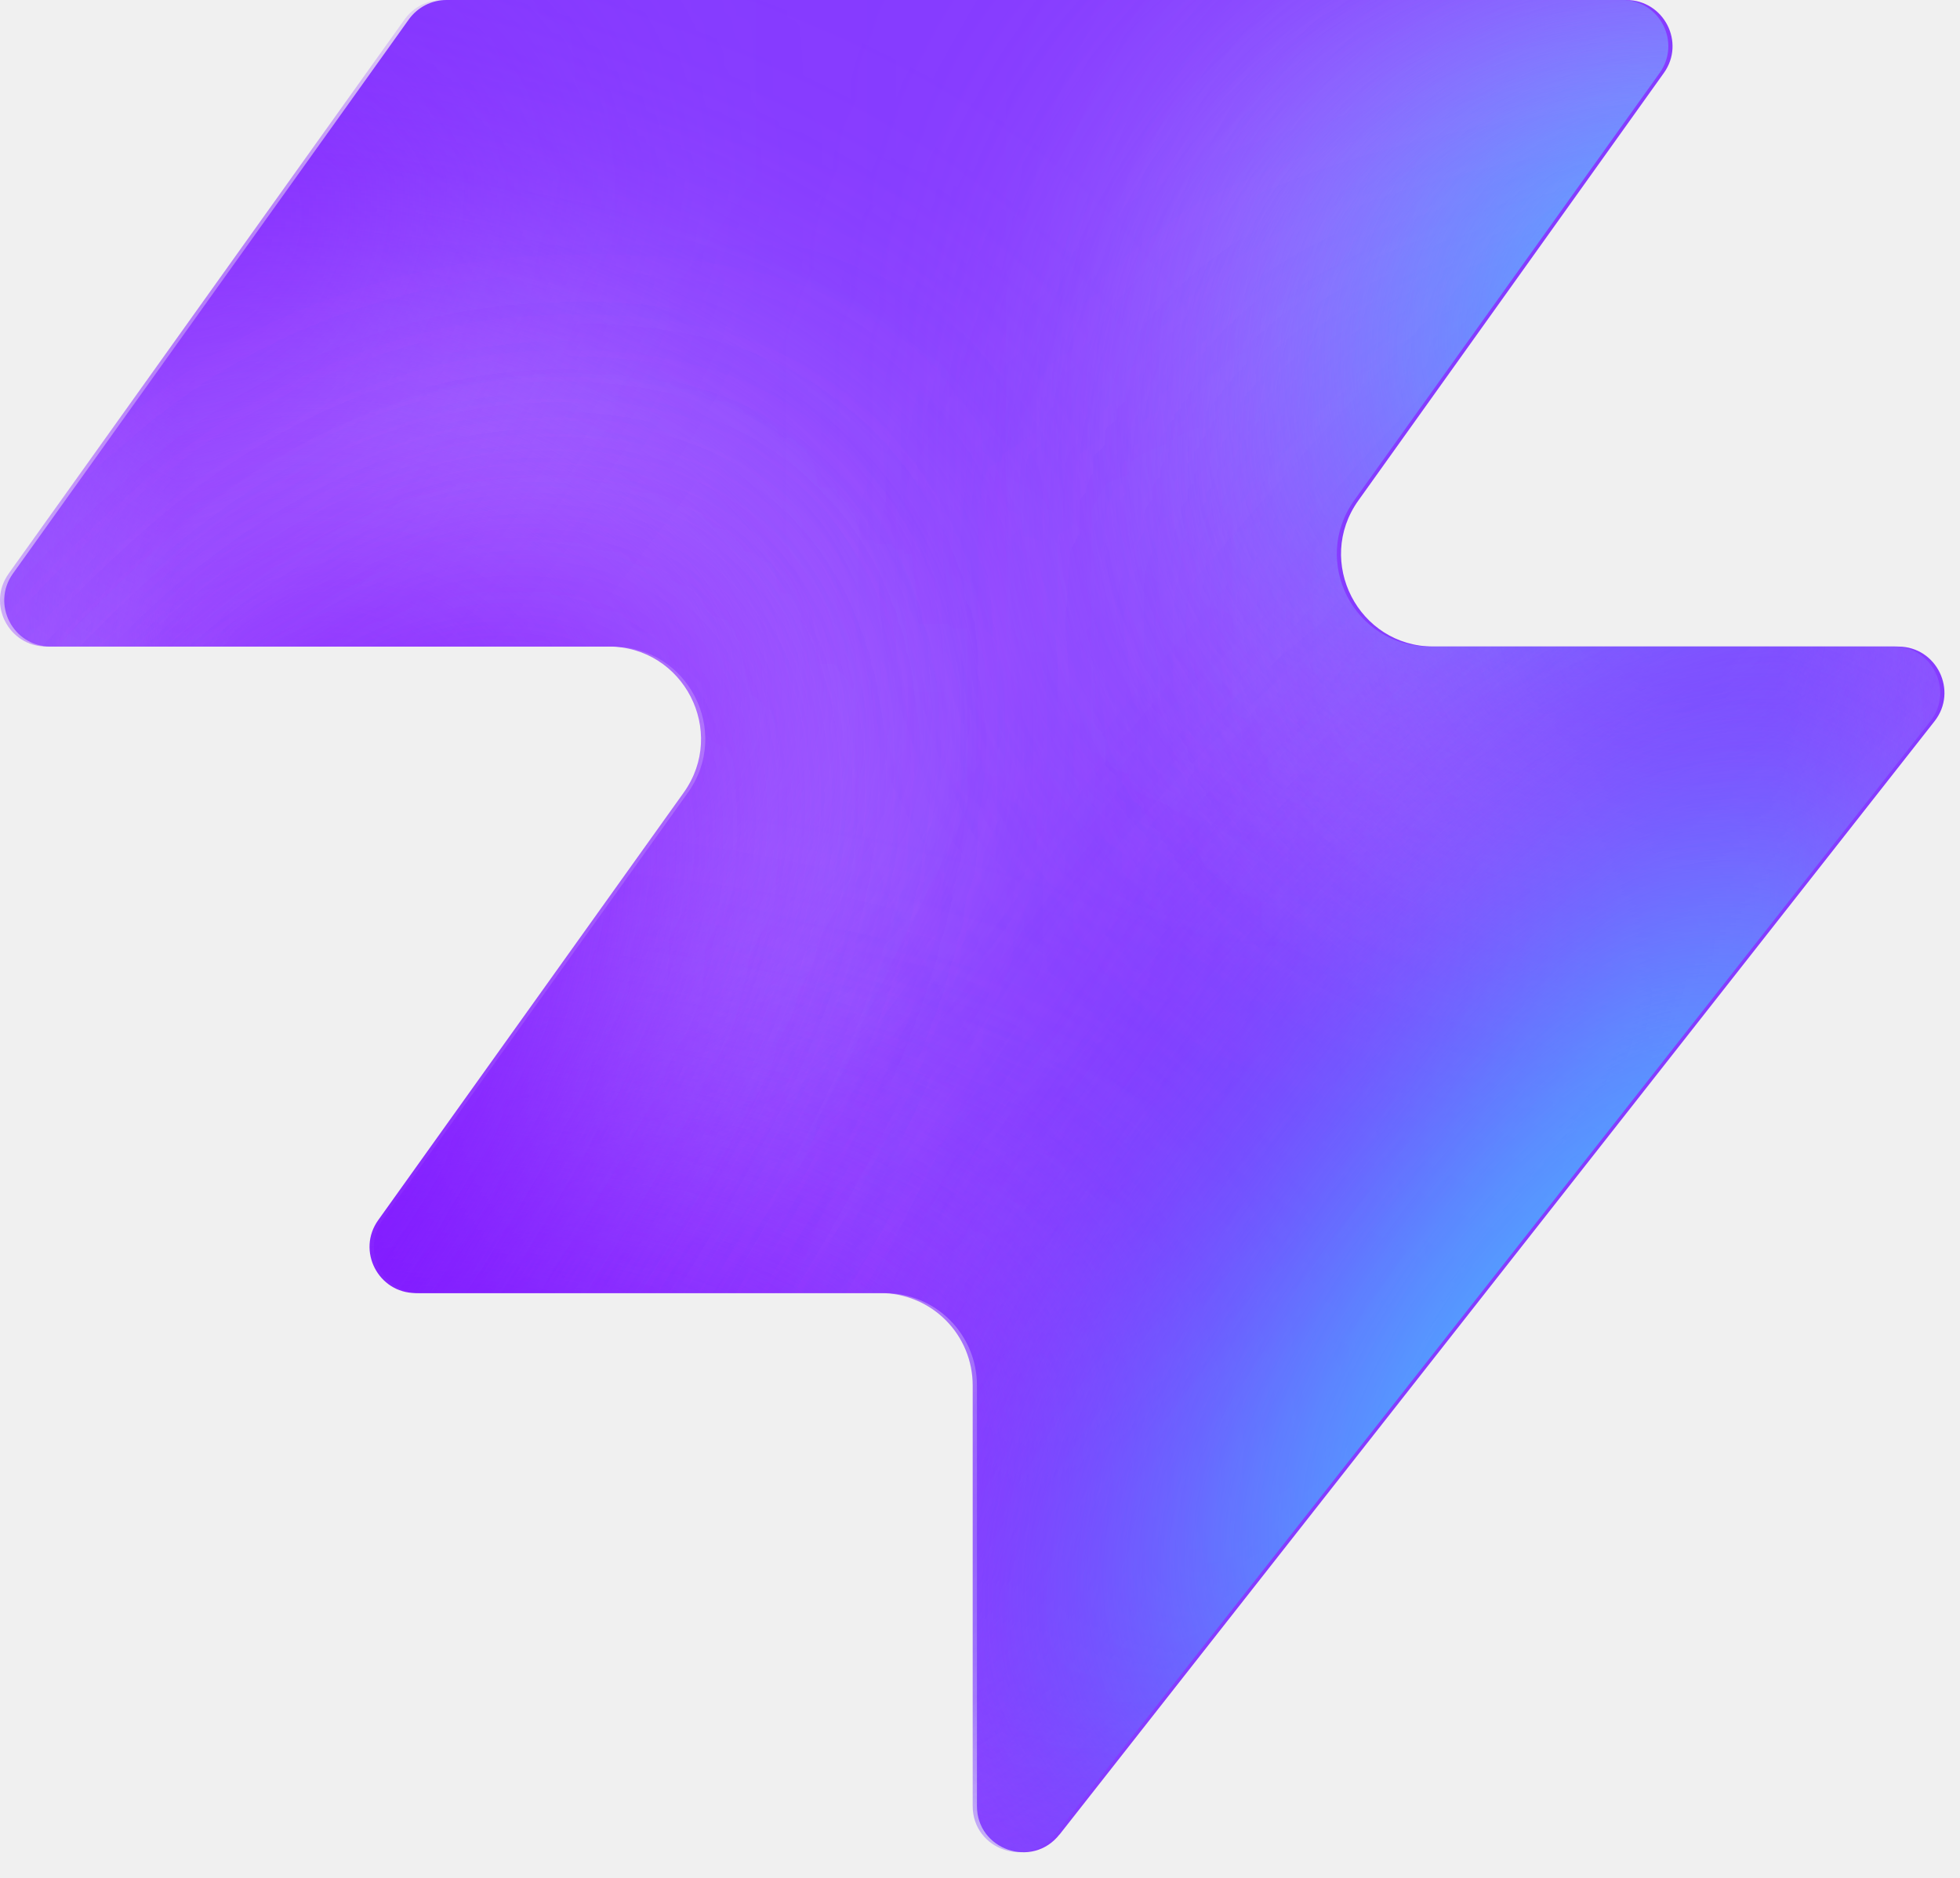
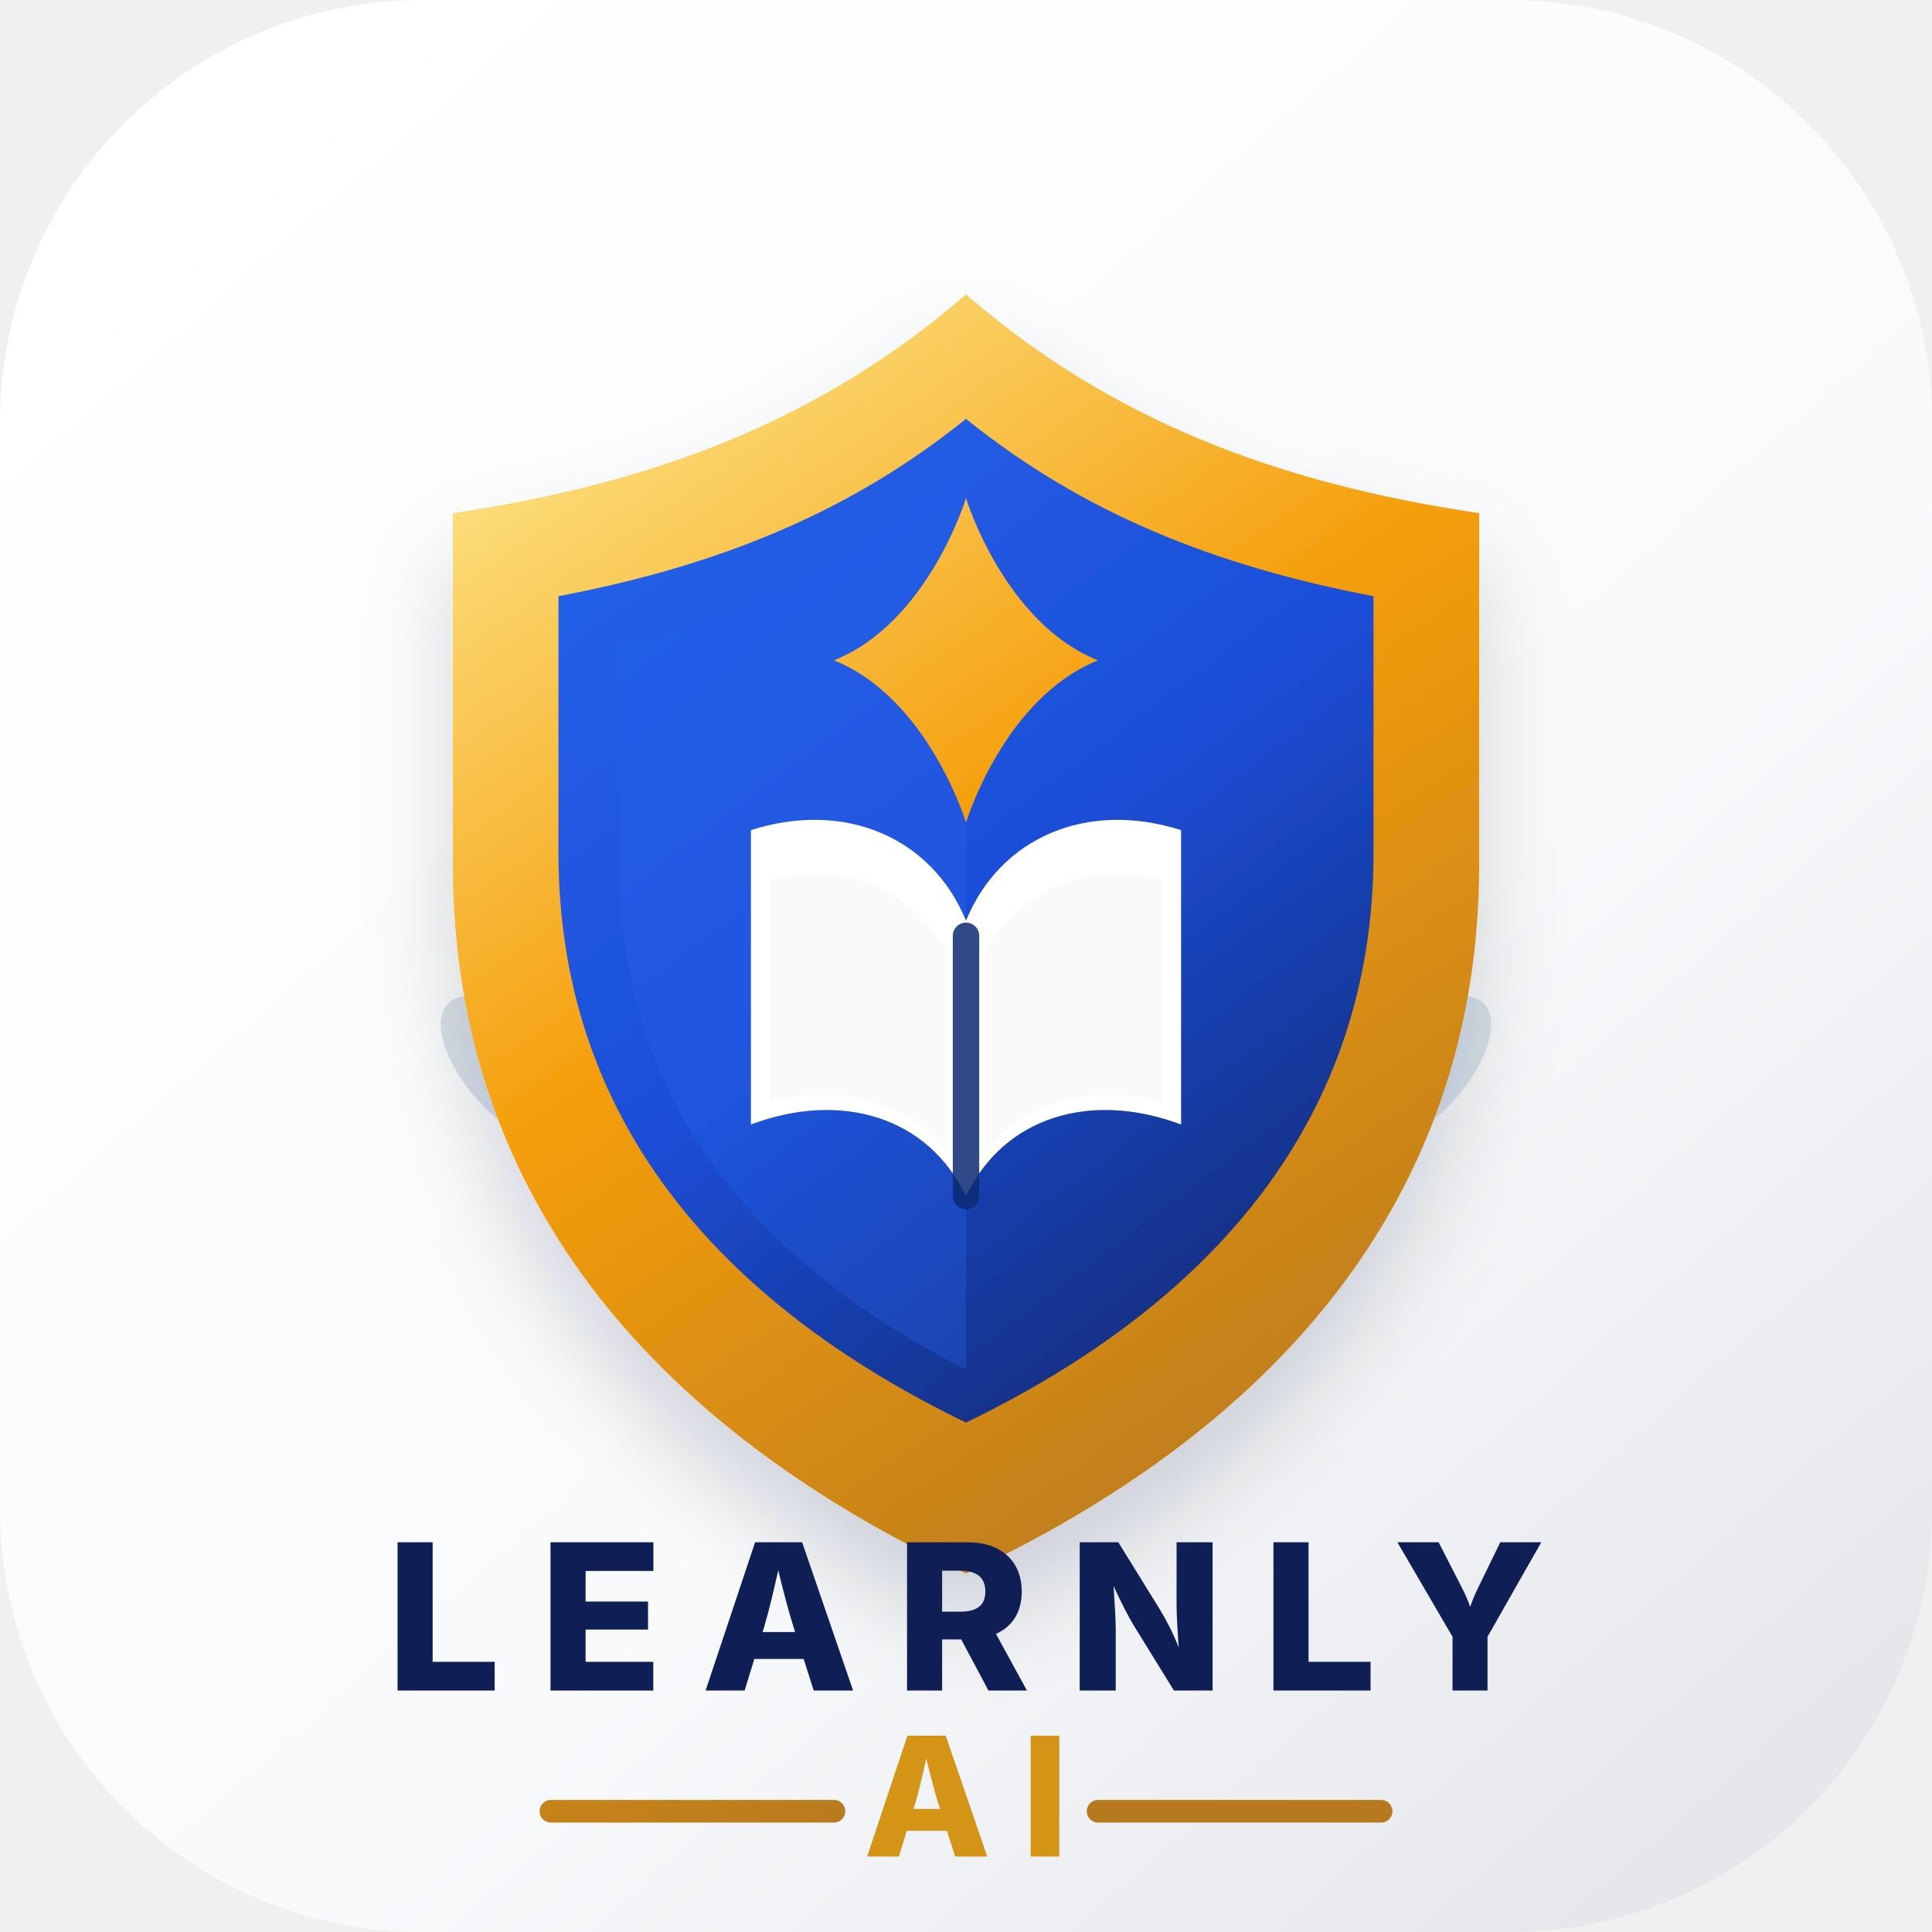
- <svg xmlns="http://www.w3.org/2000/svg" width="48" height="46" fill="none" viewBox="0 0 48 46">
-   <path fill="#863bff" d="M25.946 44.938c-.664.845-2.021.375-2.021-.698V33.937a2.26 2.26 0 0 0-2.262-2.262H10.287c-.92 0-1.456-1.04-.92-1.788l7.48-10.471c1.07-1.497 0-3.578-1.842-3.578H1.237c-.92 0-1.456-1.04-.92-1.788L10.013.474c.214-.297.556-.474.92-.474h28.894c.92 0 1.456 1.04.92 1.788l-7.48 10.471c-1.07 1.498 0 3.579 1.842 3.579h11.377c.943 0 1.473 1.088.89 1.83L25.947 44.94z" style="fill:#863bff;fill:color(display-p3 .525 .23 1);fill-opacity:1" />
-   <mask id="a" width="48" height="46" x="0" y="0" maskUnits="userSpaceOnUse" style="mask-type:alpha">
-     <path fill="#000" d="M25.842 44.938c-.664.844-2.021.375-2.021-.698V33.937a2.26 2.26 0 0 0-2.262-2.262H10.183c-.92 0-1.456-1.04-.92-1.788l7.48-10.471c1.07-1.498 0-3.579-1.842-3.579H1.133c-.92 0-1.456-1.04-.92-1.787L9.91.473c.214-.297.556-.474.92-.474h28.894c.92 0 1.456 1.04.92 1.788l-7.48 10.471c-1.07 1.498 0 3.578 1.842 3.578h11.377c.943 0 1.473 1.088.89 1.832L25.843 44.94z" style="fill:#000;fill-opacity:1" />
-   </mask>
-   <g mask="url(#a)">
-     <g filter="url(#b)">
-       <ellipse cx="5.508" cy="14.704" fill="#ede6ff" rx="5.508" ry="14.704" style="fill:#ede6ff;fill:color(display-p3 .927 .903 1);fill-opacity:1" transform="matrix(.00324 1 1 -.00324 -4.47 31.516)" />
-     </g>
-     <g filter="url(#c)">
-       <ellipse cx="10.399" cy="29.851" fill="#ede6ff" rx="10.399" ry="29.851" style="fill:#ede6ff;fill:color(display-p3 .927 .903 1);fill-opacity:1" transform="matrix(.00324 1 1 -.00324 -39.328 7.883)" />
-     </g>
-     <g filter="url(#d)">
-       <ellipse cx="5.508" cy="30.487" fill="#7e14ff" rx="5.508" ry="30.487" style="fill:#7e14ff;fill:color(display-p3 .492 .077 1);fill-opacity:1" transform="rotate(89.814 -25.913 -14.639)scale(1 -1)" />
-     </g>
-     <g filter="url(#e)">
-       <ellipse cx="5.508" cy="30.599" fill="#7e14ff" rx="5.508" ry="30.599" style="fill:#7e14ff;fill:color(display-p3 .492 .077 1);fill-opacity:1" transform="rotate(89.814 -32.644 -3.334)scale(1 -1)" />
-     </g>
-     <g filter="url(#f)">
-       <ellipse cx="5.508" cy="30.599" fill="#7e14ff" rx="5.508" ry="30.599" style="fill:#7e14ff;fill:color(display-p3 .492 .077 1);fill-opacity:1" transform="matrix(.00324 1 1 -.00324 -34.34 30.47)" />
-     </g>
-     <g filter="url(#g)">
-       <ellipse cx="14.072" cy="22.078" fill="#ede6ff" rx="14.072" ry="22.078" style="fill:#ede6ff;fill:color(display-p3 .927 .903 1);fill-opacity:1" transform="rotate(93.35 24.506 48.493)scale(-1 1)" />
-     </g>
-     <g filter="url(#h)">
-       <ellipse cx="3.47" cy="21.501" fill="#7e14ff" rx="3.47" ry="21.501" style="fill:#7e14ff;fill:color(display-p3 .492 .077 1);fill-opacity:1" transform="rotate(89.009 28.708 47.59)scale(-1 1)" />
-     </g>
-     <g filter="url(#i)">
-       <ellipse cx="3.47" cy="21.501" fill="#7e14ff" rx="3.47" ry="21.501" style="fill:#7e14ff;fill:color(display-p3 .492 .077 1);fill-opacity:1" transform="rotate(89.009 28.708 47.59)scale(-1 1)" />
-     </g>
-     <g filter="url(#j)">
-       <ellipse cx=".387" cy="8.972" fill="#7e14ff" rx="4.407" ry="29.108" style="fill:#7e14ff;fill:color(display-p3 .492 .077 1);fill-opacity:1" transform="rotate(39.51 .387 8.972)" />
-     </g>
-     <g filter="url(#k)">
-       <ellipse cx="47.523" cy="-6.092" fill="#7e14ff" rx="4.407" ry="29.108" style="fill:#7e14ff;fill:color(display-p3 .492 .077 1);fill-opacity:1" transform="rotate(37.892 47.523 -6.092)" />
-     </g>
-     <g filter="url(#l)">
-       <ellipse cx="41.412" cy="6.333" fill="#47bfff" rx="5.971" ry="9.665" style="fill:#47bfff;fill:color(display-p3 .28 .748 1);fill-opacity:1" transform="rotate(37.892 41.412 6.333)" />
-     </g>
-     <g filter="url(#m)">
-       <ellipse cx="-1.879" cy="38.332" fill="#7e14ff" rx="4.407" ry="29.108" style="fill:#7e14ff;fill:color(display-p3 .492 .077 1);fill-opacity:1" transform="rotate(37.892 -1.88 38.332)" />
-     </g>
-     <g filter="url(#n)">
-       <ellipse cx="-1.879" cy="38.332" fill="#7e14ff" rx="4.407" ry="29.108" style="fill:#7e14ff;fill:color(display-p3 .492 .077 1);fill-opacity:1" transform="rotate(37.892 -1.88 38.332)" />
-     </g>
-     <g filter="url(#o)">
-       <ellipse cx="35.651" cy="29.907" fill="#7e14ff" rx="4.407" ry="29.108" style="fill:#7e14ff;fill:color(display-p3 .492 .077 1);fill-opacity:1" transform="rotate(37.892 35.651 29.907)" />
-     </g>
-     <g filter="url(#p)">
-       <ellipse cx="38.418" cy="32.4" fill="#47bfff" rx="5.971" ry="15.297" style="fill:#47bfff;fill:color(display-p3 .28 .748 1);fill-opacity:1" transform="rotate(37.892 38.418 32.4)" />
-     </g>
-   </g>
+ <svg xmlns="http://www.w3.org/2000/svg" viewBox="0 0 512 512" role="img" aria-labelledby="title desc">
  <defs>
-     <filter id="b" width="60.045" height="41.654" x="-19.77" y="16.149" color-interpolation-filters="sRGB" filterUnits="userSpaceOnUse">
-       <feFlood flood-opacity="0" result="BackgroundImageFix" />
-       <feBlend in="SourceGraphic" in2="BackgroundImageFix" result="shape" />
-       <feGaussianBlur result="effect1_foregroundBlur_2002_17158" stdDeviation="7.659" />
-     </filter>
-     <filter id="c" width="90.34" height="51.437" x="-54.613" y="-7.533" color-interpolation-filters="sRGB" filterUnits="userSpaceOnUse">
-       <feFlood flood-opacity="0" result="BackgroundImageFix" />
-       <feBlend in="SourceGraphic" in2="BackgroundImageFix" result="shape" />
-       <feGaussianBlur result="effect1_foregroundBlur_2002_17158" stdDeviation="7.659" />
-     </filter>
-     <filter id="d" width="79.355" height="29.4" x="-49.64" y="2.03" color-interpolation-filters="sRGB" filterUnits="userSpaceOnUse">
-       <feFlood flood-opacity="0" result="BackgroundImageFix" />
-       <feBlend in="SourceGraphic" in2="BackgroundImageFix" result="shape" />
-       <feGaussianBlur result="effect1_foregroundBlur_2002_17158" stdDeviation="4.596" />
-     </filter>
-     <filter id="e" width="79.579" height="29.4" x="-45.045" y="20.029" color-interpolation-filters="sRGB" filterUnits="userSpaceOnUse">
-       <feFlood flood-opacity="0" result="BackgroundImageFix" />
-       <feBlend in="SourceGraphic" in2="BackgroundImageFix" result="shape" />
-       <feGaussianBlur result="effect1_foregroundBlur_2002_17158" stdDeviation="4.596" />
-     </filter>
-     <filter id="f" width="79.579" height="29.4" x="-43.513" y="21.178" color-interpolation-filters="sRGB" filterUnits="userSpaceOnUse">
-       <feFlood flood-opacity="0" result="BackgroundImageFix" />
-       <feBlend in="SourceGraphic" in2="BackgroundImageFix" result="shape" />
-       <feGaussianBlur result="effect1_foregroundBlur_2002_17158" stdDeviation="4.596" />
-     </filter>
-     <filter id="g" width="74.749" height="58.852" x="15.756" y="-17.901" color-interpolation-filters="sRGB" filterUnits="userSpaceOnUse">
-       <feFlood flood-opacity="0" result="BackgroundImageFix" />
-       <feBlend in="SourceGraphic" in2="BackgroundImageFix" result="shape" />
-       <feGaussianBlur result="effect1_foregroundBlur_2002_17158" stdDeviation="7.659" />
-     </filter>
-     <filter id="h" width="61.377" height="25.362" x="23.548" y="2.284" color-interpolation-filters="sRGB" filterUnits="userSpaceOnUse">
-       <feFlood flood-opacity="0" result="BackgroundImageFix" />
-       <feBlend in="SourceGraphic" in2="BackgroundImageFix" result="shape" />
-       <feGaussianBlur result="effect1_foregroundBlur_2002_17158" stdDeviation="4.596" />
-     </filter>
-     <filter id="i" width="61.377" height="25.362" x="23.548" y="2.284" color-interpolation-filters="sRGB" filterUnits="userSpaceOnUse">
-       <feFlood flood-opacity="0" result="BackgroundImageFix" />
-       <feBlend in="SourceGraphic" in2="BackgroundImageFix" result="shape" />
-       <feGaussianBlur result="effect1_foregroundBlur_2002_17158" stdDeviation="4.596" />
-     </filter>
-     <filter id="j" width="56.045" height="63.649" x="-27.636" y="-22.853" color-interpolation-filters="sRGB" filterUnits="userSpaceOnUse">
-       <feFlood flood-opacity="0" result="BackgroundImageFix" />
-       <feBlend in="SourceGraphic" in2="BackgroundImageFix" result="shape" />
-       <feGaussianBlur result="effect1_foregroundBlur_2002_17158" stdDeviation="4.596" />
-     </filter>
-     <filter id="k" width="54.814" height="64.646" x="20.116" y="-38.415" color-interpolation-filters="sRGB" filterUnits="userSpaceOnUse">
-       <feFlood flood-opacity="0" result="BackgroundImageFix" />
-       <feBlend in="SourceGraphic" in2="BackgroundImageFix" result="shape" />
-       <feGaussianBlur result="effect1_foregroundBlur_2002_17158" stdDeviation="4.596" />
-     </filter>
-     <filter id="l" width="33.541" height="35.313" x="24.641" y="-11.323" color-interpolation-filters="sRGB" filterUnits="userSpaceOnUse">
-       <feFlood flood-opacity="0" result="BackgroundImageFix" />
-       <feBlend in="SourceGraphic" in2="BackgroundImageFix" result="shape" />
-       <feGaussianBlur result="effect1_foregroundBlur_2002_17158" stdDeviation="4.596" />
-     </filter>
-     <filter id="m" width="54.814" height="64.646" x="-29.286" y="6.009" color-interpolation-filters="sRGB" filterUnits="userSpaceOnUse">
-       <feFlood flood-opacity="0" result="BackgroundImageFix" />
-       <feBlend in="SourceGraphic" in2="BackgroundImageFix" result="shape" />
-       <feGaussianBlur result="effect1_foregroundBlur_2002_17158" stdDeviation="4.596" />
-     </filter>
-     <filter id="n" width="54.814" height="64.646" x="-29.286" y="6.009" color-interpolation-filters="sRGB" filterUnits="userSpaceOnUse">
-       <feFlood flood-opacity="0" result="BackgroundImageFix" />
-       <feBlend in="SourceGraphic" in2="BackgroundImageFix" result="shape" />
-       <feGaussianBlur result="effect1_foregroundBlur_2002_17158" stdDeviation="4.596" />
-     </filter>
-     <filter id="o" width="54.814" height="64.646" x="8.244" y="-2.416" color-interpolation-filters="sRGB" filterUnits="userSpaceOnUse">
-       <feFlood flood-opacity="0" result="BackgroundImageFix" />
-       <feBlend in="SourceGraphic" in2="BackgroundImageFix" result="shape" />
-       <feGaussianBlur result="effect1_foregroundBlur_2002_17158" stdDeviation="4.596" />
-     </filter>
-     <filter id="p" width="39.409" height="43.623" x="18.713" y="10.588" color-interpolation-filters="sRGB" filterUnits="userSpaceOnUse">
-       <feFlood flood-opacity="0" result="BackgroundImageFix" />
-       <feBlend in="SourceGraphic" in2="BackgroundImageFix" result="shape" />
-       <feGaussianBlur result="effect1_foregroundBlur_2002_17158" stdDeviation="4.596" />
+     <linearGradient id="bg" x1="58" y1="30" x2="454" y2="482" gradientUnits="userSpaceOnUse">
+       <stop stop-color="#ffffff" />
+       <stop offset="0.62" stop-color="#f8fafc" />
+       <stop offset="1" stop-color="#e5e7eb" />
+     </linearGradient>
+     <linearGradient id="shield" x1="164" y1="110" x2="348" y2="354" gradientUnits="userSpaceOnUse">
+       <stop stop-color="#2563eb" />
+       <stop offset="0.52" stop-color="#1d4ed8" />
+       <stop offset="1" stop-color="#0f2a73" />
+     </linearGradient>
+     <linearGradient id="gold" x1="150" y1="88" x2="362" y2="394" gradientUnits="userSpaceOnUse">
+       <stop stop-color="#fde68a" />
+       <stop offset="0.45" stop-color="#f59e0b" />
+       <stop offset="1" stop-color="#b7791f" />
+     </linearGradient>
+     <filter id="soft" x="-20%" y="-20%" width="140%" height="140%">
+       <feDropShadow dx="0" dy="14" stdDeviation="12" flood-color="#0f172a" flood-opacity="0.16" />
    </filter>
  </defs>
+   <rect width="512" height="512" rx="112" fill="url(#bg)" />
+   <path d="M150 303c22-17 41-46 46-93" fill="none" stroke="#cbd5e1" stroke-width="8" stroke-linecap="round" opacity="0.75" />
+   <path d="M362 303c-22-17-41-46-46-93" fill="none" stroke="#cbd5e1" stroke-width="8" stroke-linecap="round" opacity="0.75" />
+   <g opacity="0.7" fill="#cbd5e1">
+     <ellipse cx="136" cy="284" rx="12" ry="25" transform="rotate(-43 136 284)" />
+     <ellipse cx="163" cy="255" rx="12" ry="25" transform="rotate(-28 163 255)" />
+     <ellipse cx="183" cy="219" rx="12" ry="25" transform="rotate(-14 183 219)" />
+     <ellipse cx="376" cy="284" rx="12" ry="25" transform="rotate(43 376 284)" />
+     <ellipse cx="349" cy="255" rx="12" ry="25" transform="rotate(28 349 255)" />
+     <ellipse cx="329" cy="219" rx="12" ry="25" transform="rotate(14 329 219)" />
+   </g>
+   <g filter="url(#soft)">
+     <path d="M256 78c38 33 82 50 136 58v93c0 91-57 151-136 188-79-37-136-97-136-188v-93c54-8 98-25 136-58Z" fill="url(#gold)" />
+     <path d="M256 111c31 25 66 39 108 47v68c0 70-42 119-108 151-66-32-108-81-108-151v-68c42-8 77-22 108-47Z" fill="url(#shield)" />
+     <path d="M256 122v241c-57-29-92-72-92-135v-57c34-8 64-22 92-49Z" fill="#2563eb" opacity="0.32" />
+     <path d="M256 132c0 0 10 33 35 43-25 10-35 43-35 43s-10-33-35-43c25-10 35-43 35-43Z" fill="url(#gold)" />
+     <path d="M199 220c25-8 48 2 57 24 9-22 32-32 57-24v78c-24-9-47-2-57 19-10-21-33-28-57-19v-78Z" fill="#ffffff" />
+     <path d="M204 233c21-5 37 3 47 19v53c-11-13-28-18-47-13v-59Zm104 0c-21-5-37 3-47 19v53c11-13 28-18 47-13v-59Z" fill="#f8fafc" />
+     <path d="M256 248v69" stroke="#0f2a73" stroke-width="7" stroke-linecap="round" opacity="0.85" />
+   </g>
+   <text x="256" y="448" text-anchor="middle" font-family="Inter, Arial, sans-serif" font-size="54" font-weight="800" letter-spacing="10" fill="#0f1f55">LEARNLY</text>
+   <path d="M146 480h75M291 480h75" stroke="url(#gold)" stroke-width="6" stroke-linecap="round" />
+   <text x="256" y="492" text-anchor="middle" font-family="Inter, Arial, sans-serif" font-size="44" font-weight="800" letter-spacing="8" fill="#d49416">AI</text>
</svg>
